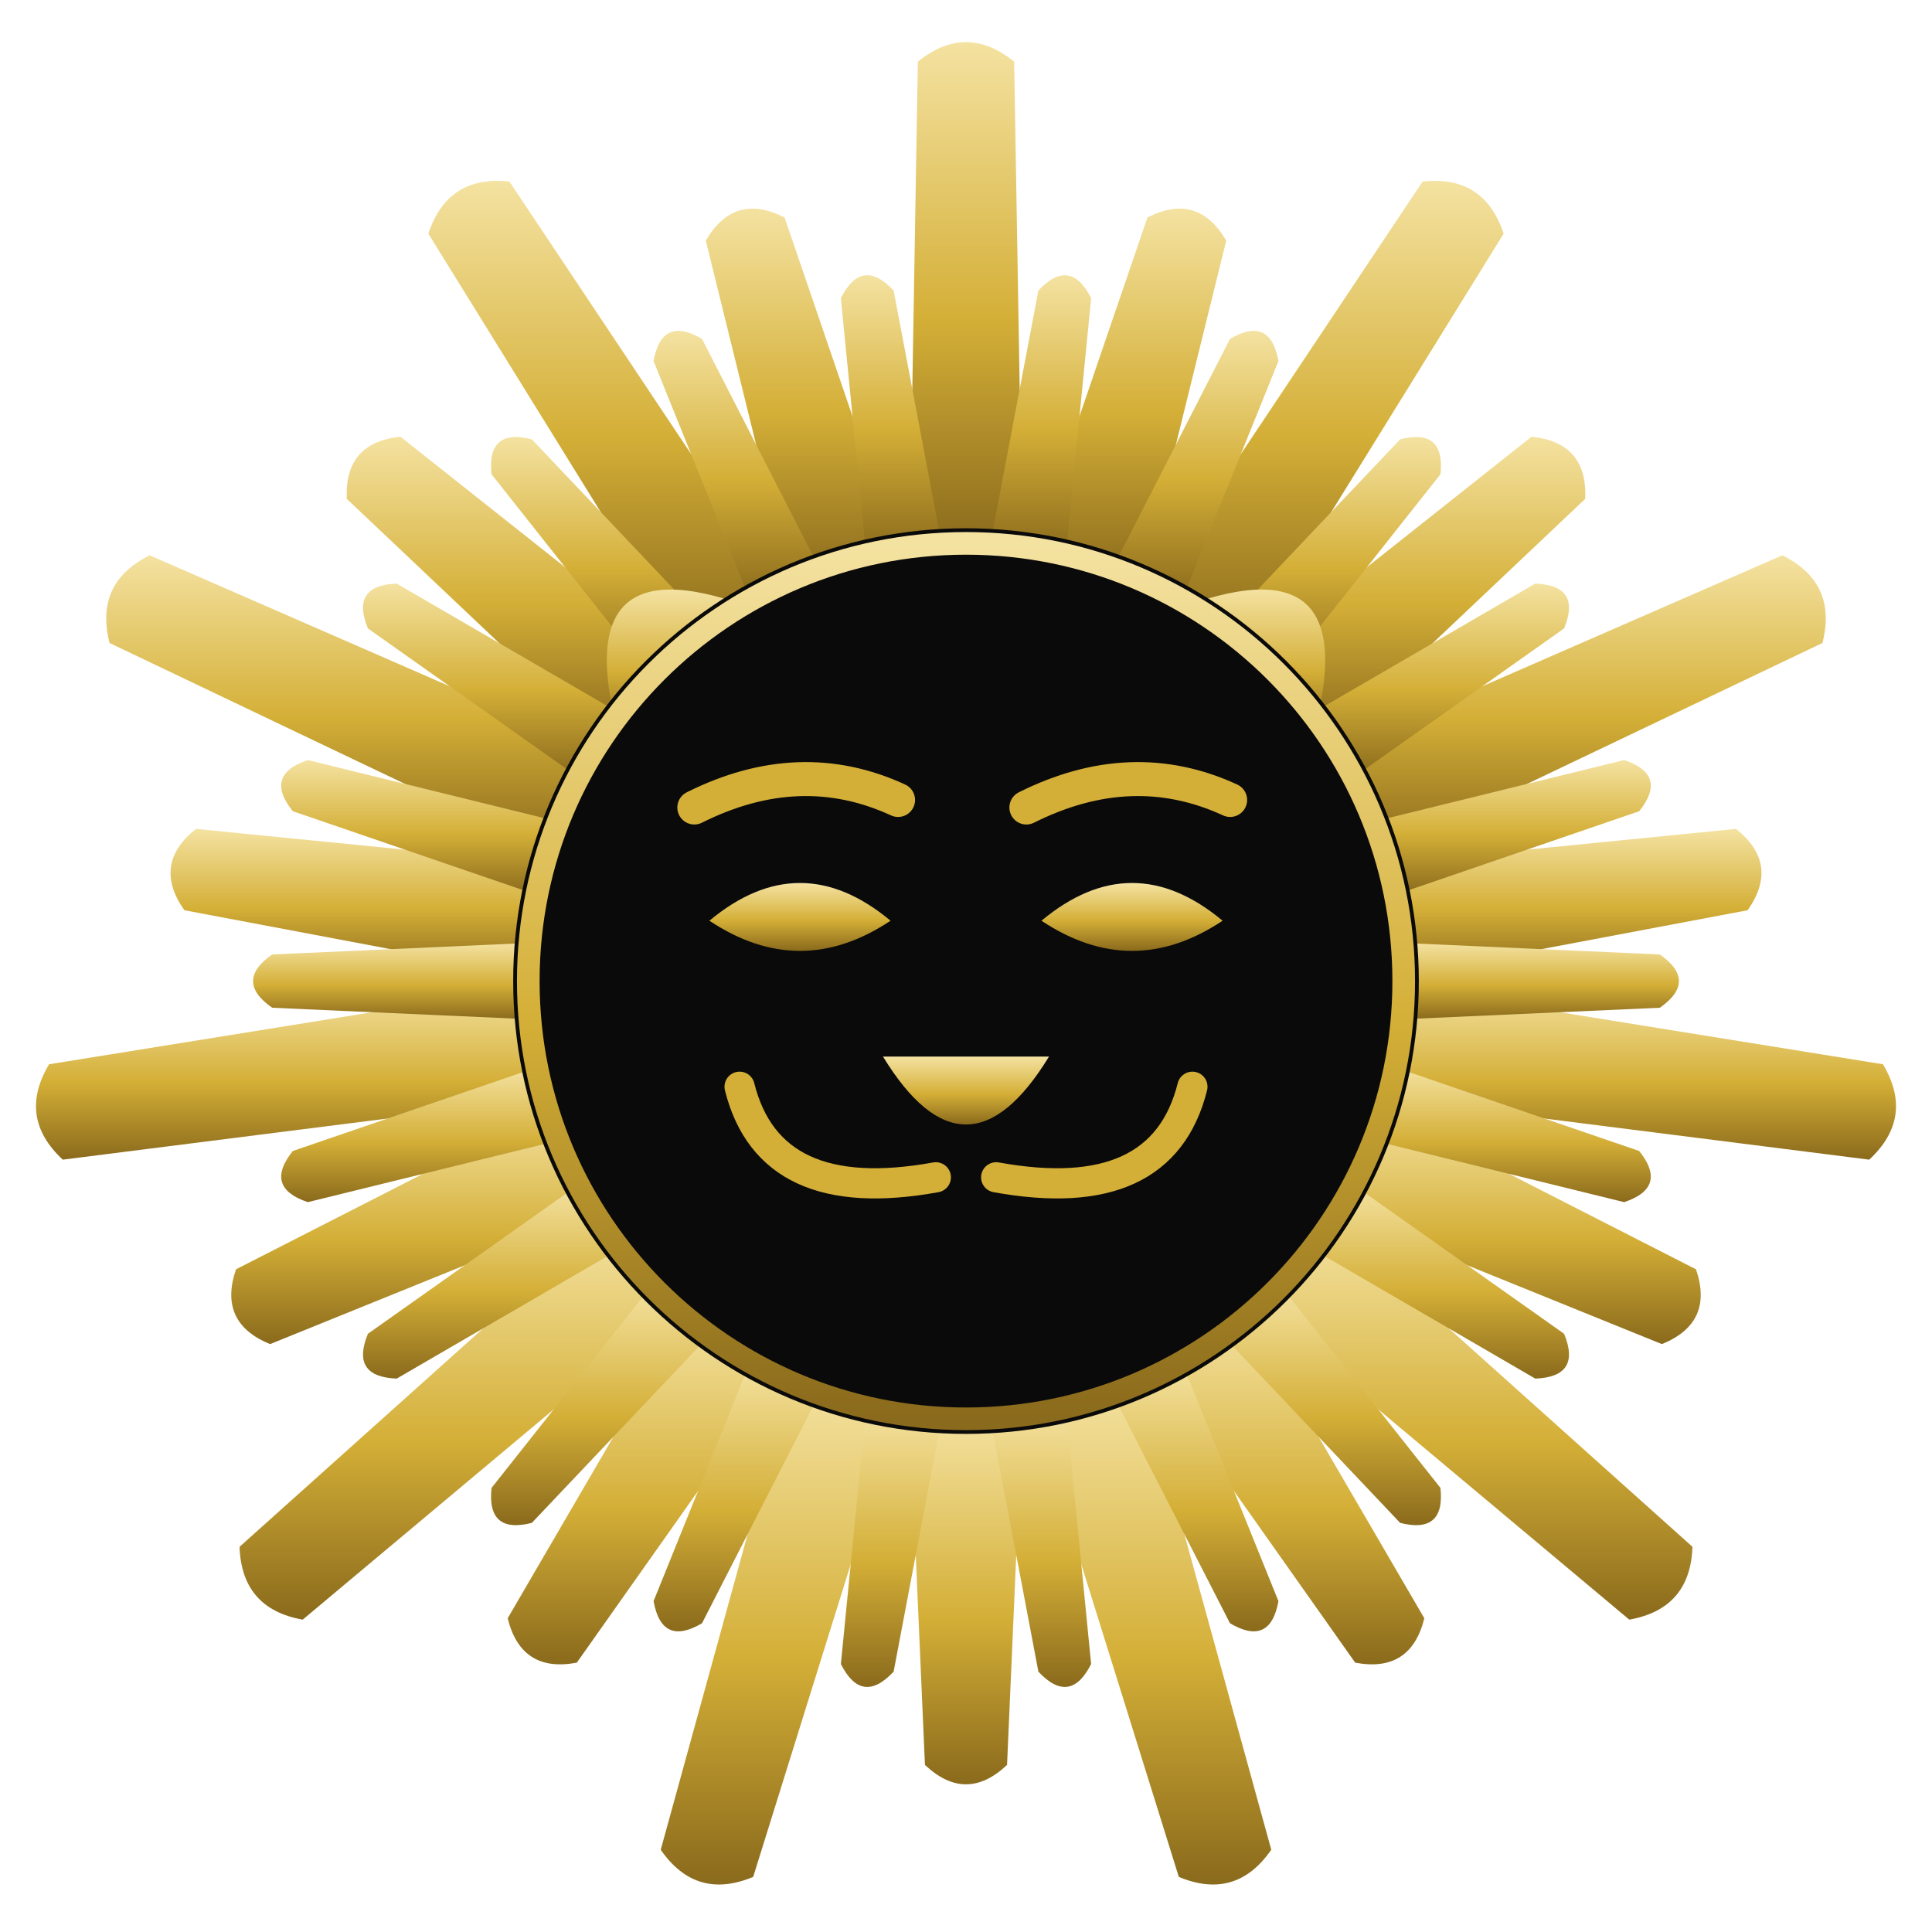
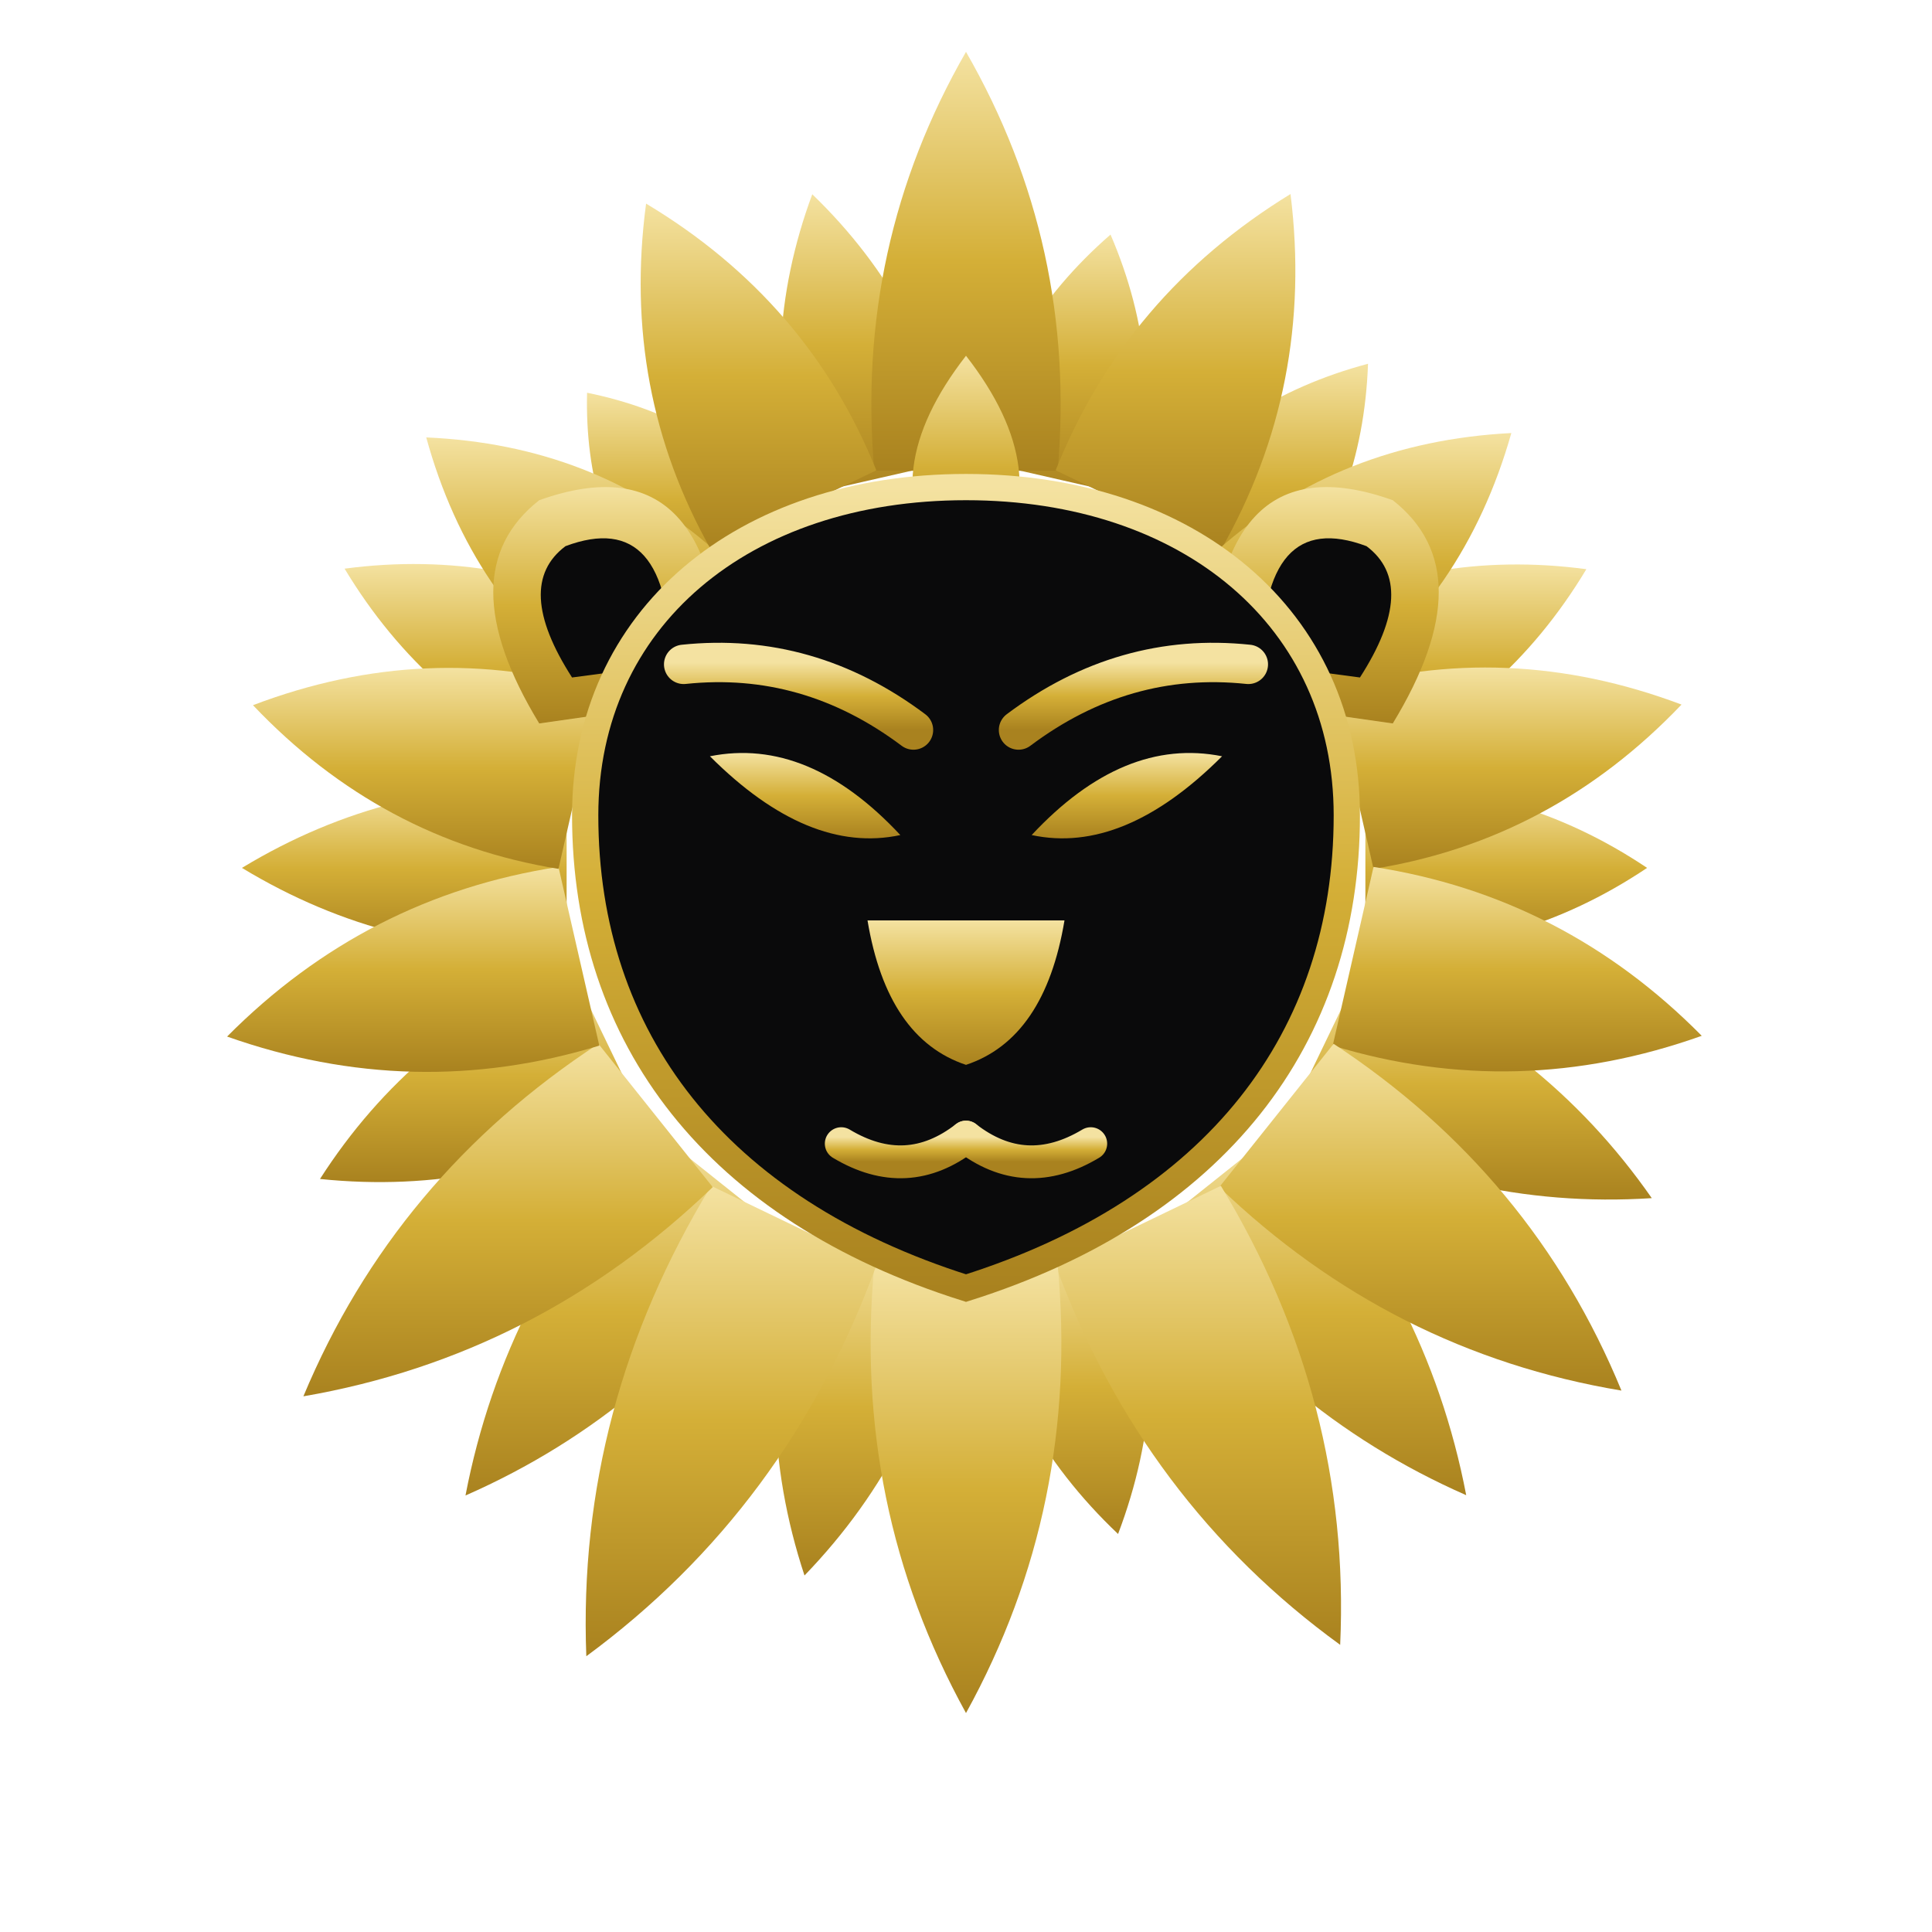
<svg xmlns="http://www.w3.org/2000/svg" viewBox="0 0 256 256" width="256" height="256" role="img" aria-label="DHAHAB lion mark">
  <defs>
    <linearGradient id="dg" x1="0" y1="0" x2="0" y2="1">
      <stop offset="0" stop-color="#f4e2a1" />
-       <stop offset="0.55" stop-color="#d4af37" />
-       <stop offset="1" stop-color="#8a6a1c" />
+       <stop offset="0.5" stop-color="#d4af37" />
+       <stop offset="1" stop-color="#a9821f" />
    </linearGradient>
  </defs>
-   <g fill="url(#dg)">
-     <path d="M120.53 72.48 L121.62 8.17 Q128 3 134.38 8.17 L135.47 72.48 Z" />
-     <path d="M137.04 72.71 L152.04 28.82 Q158.71 25.42 162.48 31.88 L151.37 76.92 Z" />
-     <path d="M152.81 77.58 L188.5 24.06 Q196.66 23.16 199.24 30.96 L165.38 85.65 Z" />
-     <path d="M166.58 86.69 L202.93 57.87 Q210.38 58.62 210.05 66.1 L176.36 97.98 Z" />
-     <path d="M177.22 99.31 L236.17 73.58 Q243.52 77.24 241.48 85.2 L183.42 112.9 Z" />
-     <path d="M183.87 114.42 L230.03 109.83 Q235.89 114.49 231.57 120.61 L185.99 129.21 Z" />
-     <path d="M185.99 130.79 L249.5 141.02 Q253.71 148.07 247.68 153.66 L183.87 145.58 Z" />
-     <path d="M183.42 147.1 L224.73 168.19 Q227.15 175.28 220.21 178.1 L177.22 160.69 Z" />
-     <path d="M176.36 162.02 L224.26 204.96 Q223.98 213.17 215.89 214.61 L166.58 173.31 Z" />
-     <path d="M165.38 174.35 L188.73 214.43 Q186.93 221.7 179.57 220.31 L152.81 182.42 Z" />
-     <path d="M151.37 183.08 L168.45 245.1 Q163.78 251.86 156.2 248.7 L137.04 187.29 Z" />
-     <path d="M135.47 187.52 L133.44 233.86 Q128 239 122.56 233.86 L120.53 187.52 Z" />
-     <path d="M118.96 187.29 L99.8 248.7 Q92.22 251.86 87.55 245.1 L104.63 183.08 Z" />
-     <path d="M103.19 182.42 L76.43 220.31 Q69.07 221.7 67.27 214.43 L90.62 174.35 Z" />
-     <path d="M89.42 173.31 L40.11 214.61 Q32.02 213.17 31.74 204.96 L79.64 162.02 Z" />
-     <path d="M78.78 160.69 L35.79 178.1 Q28.85 175.28 31.27 168.19 L72.58 147.1 Z" />
-     <path d="M72.13 145.58 L8.32 153.66 Q2.29 148.07 6.5 141.02 L70.01 130.79 Z" />
-     <path d="M70.01 129.21 L24.43 120.61 Q20.11 114.49 25.97 109.83 L72.13 114.42 Z" />
-     <path d="M72.58 112.9 L14.52 85.2 Q12.48 77.24 19.83 73.58 L78.78 99.31 Z" />
-     <path d="M79.64 97.98 L45.95 66.1 Q45.62 58.62 53.07 57.87 L89.42 86.69 Z" />
-     <path d="M90.62 85.65 L56.76 30.96 Q59.34 23.16 67.5 24.06 L103.19 77.58 Z" />
-     <path d="M104.63 76.92 L93.52 31.88 Q97.29 25.42 103.96 28.82 L118.96 72.71 Z" />
-     <path d="M131.22 72.09 L137.59 38.5 Q141.8 33.99 144.58 39.51 L141.23 73.53 Z" />
-     <path d="M147.4 75.34 L162.98 44.91 Q168.3 41.77 169.4 47.84 L156.6 79.54 Z" />
-     <path d="M162.02 83.02 L185.53 58.21 Q191.52 56.69 190.87 62.84 L169.66 89.64 Z" />
-     <path d="M173.87 94.51 L203.43 77.33 Q209.6 77.56 207.25 83.27 L179.34 103.01 Z" />
-     <path d="M182.01 108.87 L215.21 100.71 Q221.07 102.67 217.2 107.49 L184.86 118.57 Z" />
-     <path d="M185.78 124.94 L219.93 126.47 Q225 130 219.93 133.53 L185.78 135.06 Z" />
-     <path d="M184.86 141.43 L217.2 152.51 Q221.07 157.33 215.21 159.29 L182.01 151.13 Z" />
-     <path d="M179.34 156.99 L207.25 176.73 Q209.6 182.44 203.43 182.67 L173.87 165.49 Z" />
-     <path d="M169.66 170.36 L190.87 197.16 Q191.52 203.31 185.53 201.79 L162.02 176.98 Z" />
-     <path d="M156.6 180.46 L169.4 212.16 Q168.3 218.23 162.98 215.09 L147.4 184.66 Z" />
-     <path d="M141.23 186.47 L144.58 220.49 Q141.8 226.01 137.59 221.5 L131.22 187.91 Z" />
-     <path d="M124.78 187.91 L118.41 221.5 Q114.2 226.01 111.42 220.49 L114.77 186.47 Z" />
-     <path d="M108.6 184.66 L93.02 215.09 Q87.7 218.23 86.6 212.16 L99.4 180.46 Z" />
-     <path d="M93.98 176.98 L70.47 201.79 Q64.48 203.31 65.13 197.16 L86.34 170.36 Z" />
-     <path d="M82.13 165.49 L52.57 182.67 Q46.4 182.44 48.75 176.73 L76.66 156.99 Z" />
-     <path d="M73.99 151.13 L40.79 159.29 Q34.93 157.33 38.8 152.51 L71.14 141.43 Z" />
-     <path d="M70.22 135.06 L36.07 133.53 Q31 130 36.07 126.47 L70.22 124.94 Z" />
-     <path d="M71.14 118.57 L38.8 107.49 Q34.93 102.67 40.79 100.71 L73.99 108.87 Z" />
-     <path d="M76.66 103.01 L48.75 83.27 Q46.4 77.56 52.57 77.33 L82.13 94.51 Z" />
-     <path d="M86.34 89.64 L65.13 62.84 Q64.48 56.69 70.47 58.21 L93.98 83.02 Z" />
-     <path d="M99.4 79.54 L86.6 47.84 Q87.7 41.77 93.02 44.91 L108.6 75.34 Z" />
-     <path d="M114.77 73.53 L111.42 39.51 Q114.2 33.99 118.41 38.5 L124.78 72.09 Z" />
-     <path d="M82.13 97.88 Q74.47 70.55 100.85 81.02 Z" />
-     <path d="M155.15 81.02 Q181.53 70.55 173.87 97.88 Z" />
+   <g>
+     <g fill="url(#dg)">
+       <path d="M129.28 61.02 Q132.86 43.52 147.15 31.08 Q154.64 48.49 150.27 65.81 Z" />
+       <path d="M152.58 66.92 Q163.22 53.01 181.27 48.2 Q180.6 66.87 169.41 80.34 Z" />
+       <path d="M171 82.34 Q189.24 72.62 210.2 75.42 Q199.32 93.54 180.35 101.74 Z" />
+       <path d="M180.92 104.23 Q201.04 103.47 218.25 115 Q201.04 126.53 180.92 125.77 Z" />
+       <path d="M180.35 128.26 Q204.39 137.98 218.87 158.76 Q193.6 160.39 171 147.66 Z" />
+       <path d="M169.41 149.66 Q189.06 170.87 194.28 198.12 Q168.89 186.97 152.58 163.08 Z" />
+       <path d="M150.27 164.19 Q155.55 183.78 148.15 203.26 Q133.02 188.92 129.28 168.98 Z" />
+       <path d="M126.72 168.98 Q122.77 192.02 106.6 208.76 Q99.3 186.66 105.73 164.19 Z" />
+       <path d="M103.42 163.08 Q87.1 187 61.68 198.16 Q66.91 170.9 86.59 149.66 Z" />
+       <path d="M85 147.66 Q65.05 158.56 42.4 156.22 Q54.69 137.05 75.65 128.26 Z" />
+       <path d="M75.08 125.77 Q51.88 127.02 32.06 115 Q51.88 102.98 75.08 104.23 Z" />
+       <path d="M75.65 101.74 Q56.6 93.52 45.66 75.35 Q66.69 72.57 85 82.34 Z" />
+       <path d="M86.59 80.34 Q77.39 68.7 77.79 52.04 Q94.12 55.36 103.42 66.92 Z" />
+       <path d="M105.73 65.81 Q100.24 45.7 107.63 25.74 Q122.94 40.51 126.72 61.02 Z" />
+       <path d="M115.85 62.38 Q113.25 32.54 128 6.87 Q142.75 32.54 140.15 62.38 Z" />
+       <path d="M139.88 62.32 Q149.16 39.09 171 25.71 Q174.16 51.13 161.77 72.87 Z" />
+       <path d="M161.56 72.7 Q177.57 58.55 200.26 57.38 Q194.07 79.23 176.71 91.69 Z" />
+       <path d="M176.59 91.45 Q199.6 84.61 222.81 93.36 Q205.7 111.31 182 115.13 Z" />
+       <path d="M182 114.87 Q207.21 118.76 225.49 137.25 Q201 145.98 176.59 138.55 Z" />
+       <path d="M176.71 138.31 Q203.1 155.66 214.85 184.26 Q184.35 179.17 161.56 157.3 Z" />
+       <path d="M161.77 157.13 Q179.04 185.63 177.58 217.95 Q151.4 198.94 139.88 167.68 Z" />
+       <path d="M140.15 167.62 Q143.12 199.55 128 226.99 Q112.88 199.55 115.85 167.62 Z" />
+       <path d="M116.12 167.68 Q104.35 199.84 77.69 219.46 Q76.42 186.38 94.23 157.13 Z" />
+       <path d="M94.44 157.3 Q71.21 179.67 40.2 185.02 Q52.32 155.98 79.29 138.31 Z" />
+       <path d="M79.41 138.55 Q54.79 146.07 30.09 137.35 Q48.55 118.77 74 114.87 Z" />
+       <path d="M74 115.13 Q50.49 111.32 33.52 93.44 Q56.57 84.68 79.41 91.45 Z" />
+       <path d="M79.29 91.69 Q62.39 79.48 56.48 57.96 Q78.77 58.94 94.44 72.7 Z" />
+       <path d="M94.23 72.87 Q82.3 51.76 85.61 26.98 Q107.05 39.83 116.12 62.32 Z" />
+     </g>
+     <g transform="translate(128 115) scale(0.87) translate(-128 -115)">
+       <path d="M91 89 Q91 49 63 59 Q49 70 63 93 Z" fill="url(#dg)" />
+       <path d="M165 89 Q165 49 193 59 Q207 70 193 93 Z" fill="url(#dg)" />
+       <path d="M83 84 Q83 60 67 66 Q59 72 68 86 Z" fill="#0a0a0b" />
+       <path d="M173 84 Q173 60 189 66 Q197 72 188 86 Z" fill="#0a0a0b" />
+       <path d="M128 37 Q142 55 132 69 Q128 73 124 69 Q114 55 128 37 Z" fill="url(#dg)" />
+     </g>
  </g>
-   <circle cx="128" cy="130" r="60" fill="#0a0a0b" />
-   <circle cx="128" cy="130" r="58" fill="none" stroke="url(#dg)" stroke-width="3" />
-   <g fill="url(#dg)">
-     <path d="M94 122 Q106 112 118 122 Q106 130 94 122 Z" />
-     <path d="M92 107 Q106 100 119 106" fill="none" stroke="#d4af37" stroke-width="4.5" stroke-linecap="round" />
-     <path d="M138 122 Q150 112 162 122 Q150 130 138 122 Z" />
-     <path d="M136 107 Q150 100 163 106" fill="none" stroke="#d4af37" stroke-width="4.5" stroke-linecap="round" />
-     <path d="M117 140 L139 140 Q128 158 117 140 Z" />
-     <path d="M124 156 Q102 160 98 144" fill="none" stroke="#d4af37" stroke-width="4" stroke-linecap="round" />
-     <path d="M132 156 Q154 160 158 144" fill="none" stroke="#d4af37" stroke-width="4" stroke-linecap="round" />
+   <g transform="translate(128 115) scale(0.87) translate(-128 -115)">
+     <path d="M128 57 C162 57 186 77 186 107 C186 141 166 167 128 179 C90 167 70 141 70 107 C70 77 94 57 128 57 Z" fill="#0a0a0b" stroke="url(#dg)" stroke-width="4" />
+     <path d="M89 98 Q104 95 118 110 Q104 113 89 98 Z" fill="url(#dg)" />
+     <path d="M85 84 Q104 82 120 94" fill="none" stroke="url(#dg)" stroke-width="6" stroke-linecap="round" />
+     <path d="M167 98 Q152 95 138 110 Q152 113 167 98 Z" fill="url(#dg)" />
+     <path d="M171 84 Q152 82 136 94" fill="none" stroke="url(#dg)" stroke-width="6" stroke-linecap="round" />
+     <path d="M113 123 L143 123 Q140 141 128 145 Q116 141 113 123 Z" fill="url(#dg)" />
+     <path d="M128 145 L128 156" fill="none" stroke="url(#dg)" stroke-width="5" stroke-linecap="round" />
+     <path d="M128 156 Q119 163 109 157" fill="none" stroke="url(#dg)" stroke-width="5" stroke-linecap="round" />
+     <path d="M128 156 Q137 163 147 157" fill="none" stroke="url(#dg)" stroke-width="5" stroke-linecap="round" />
  </g>
</svg>
